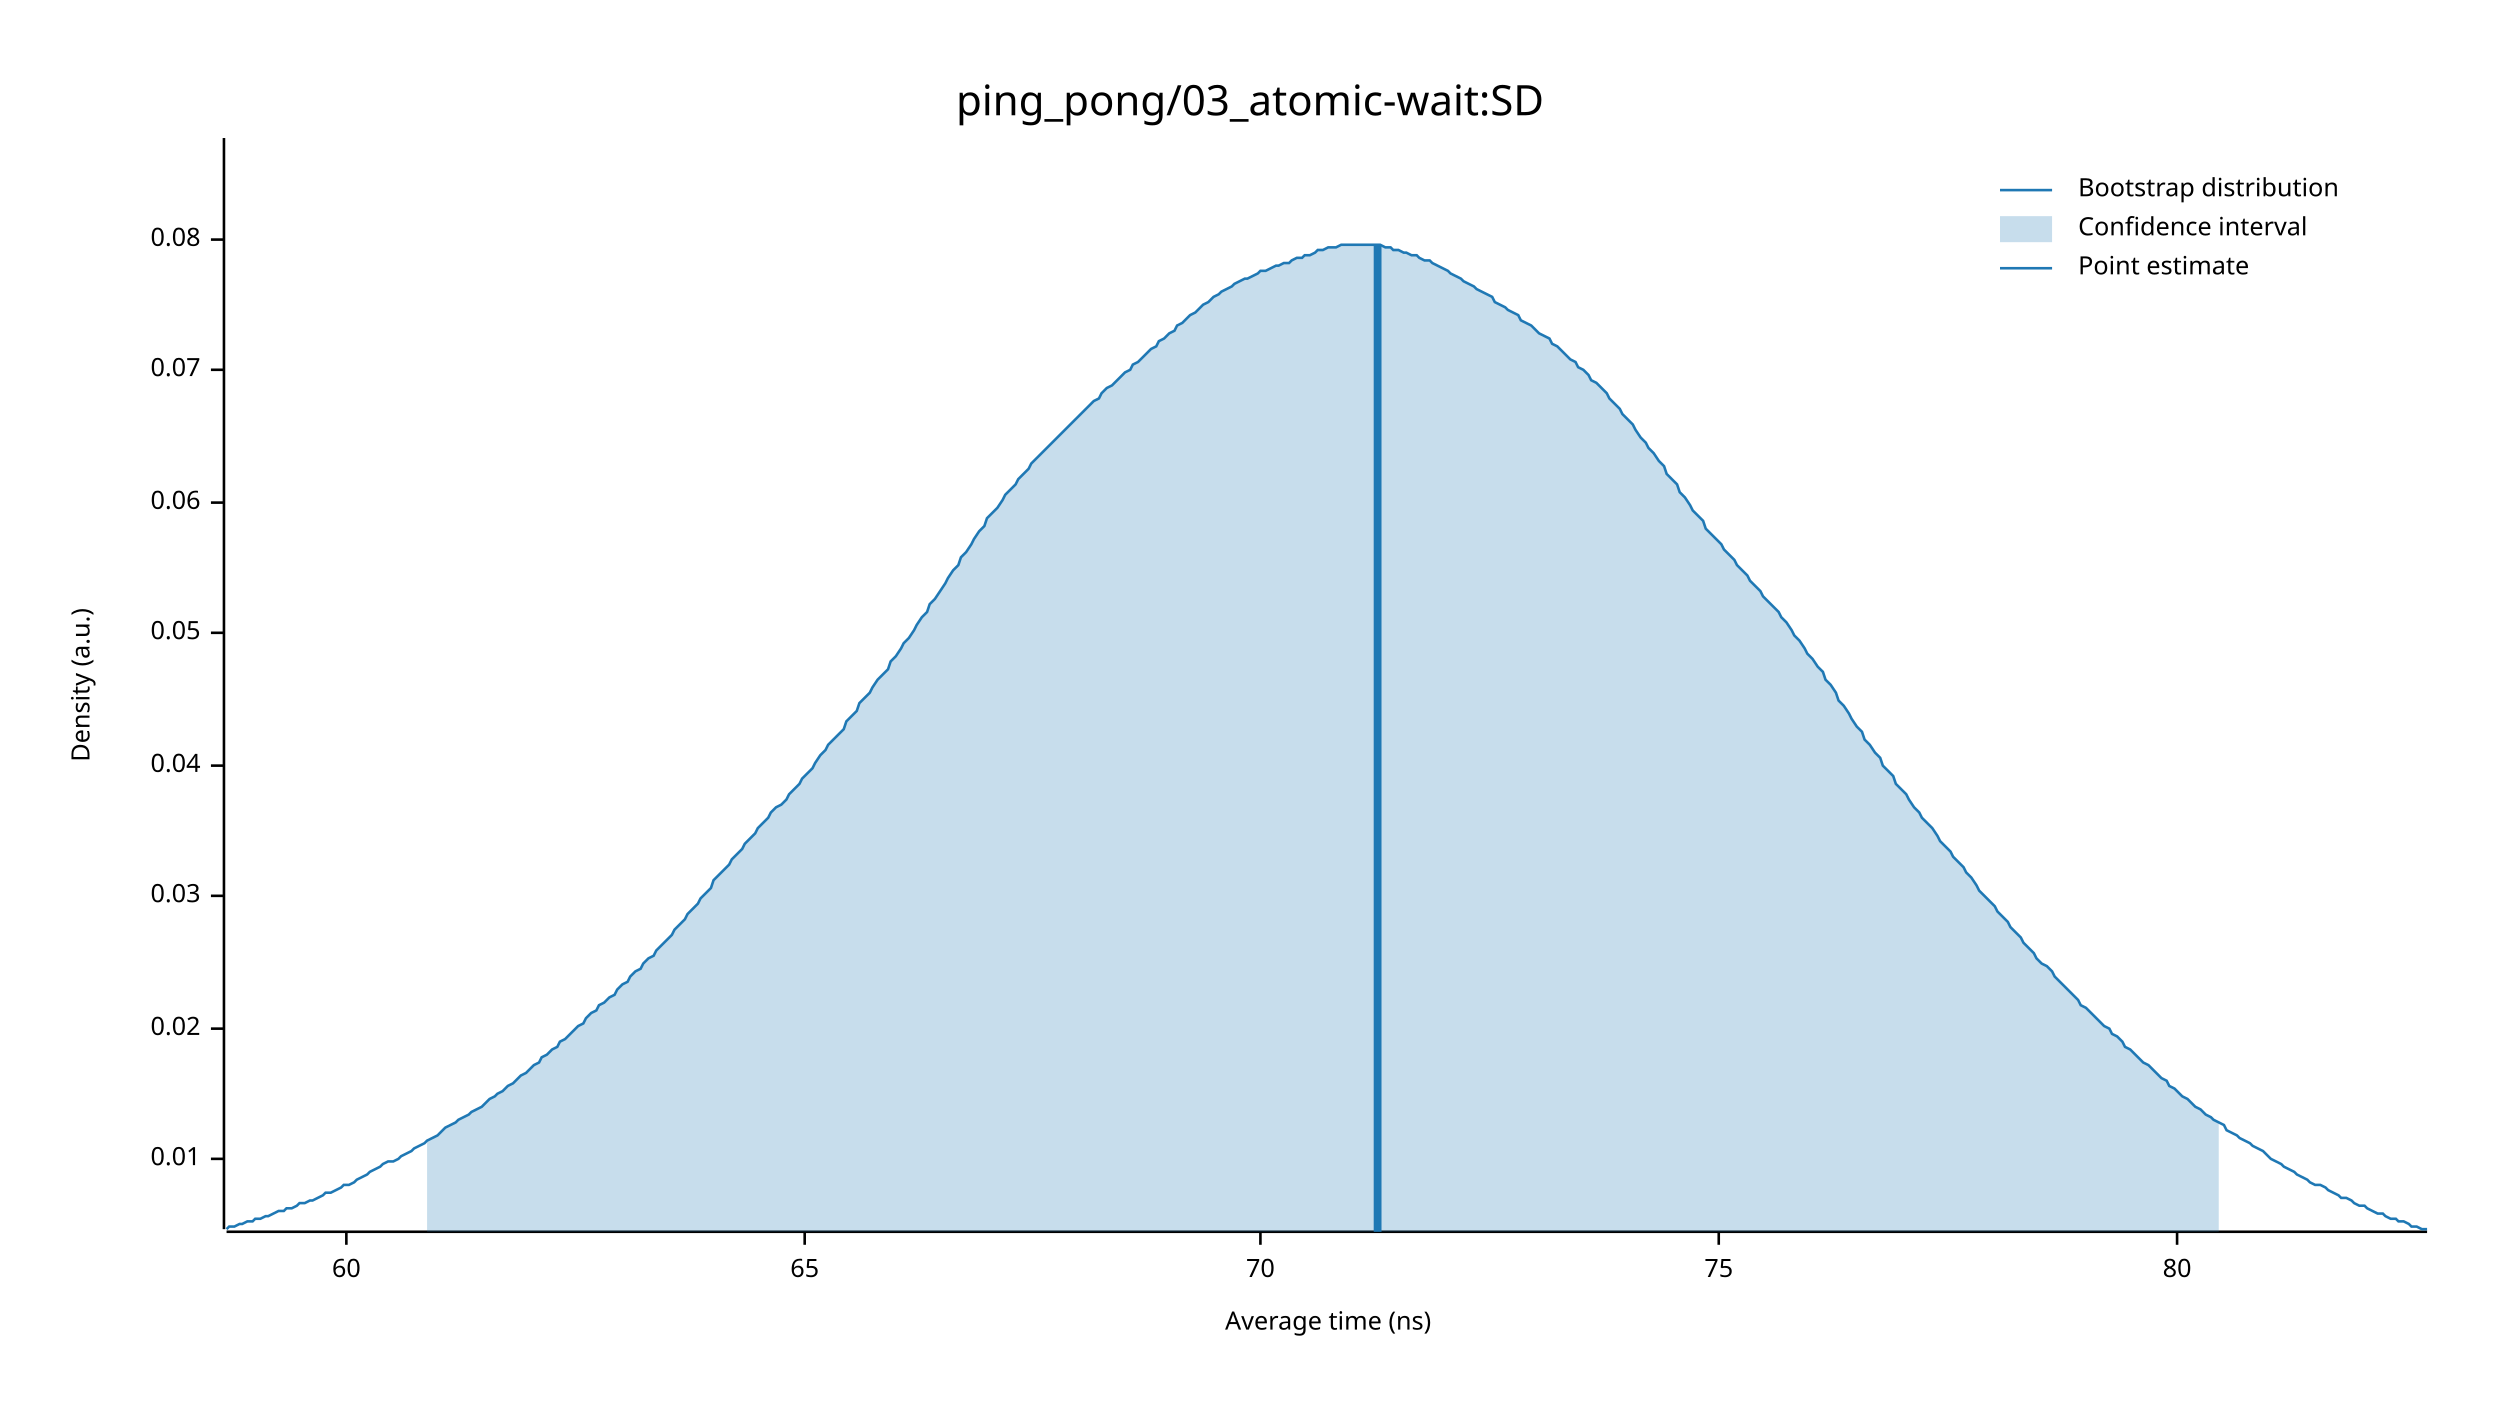
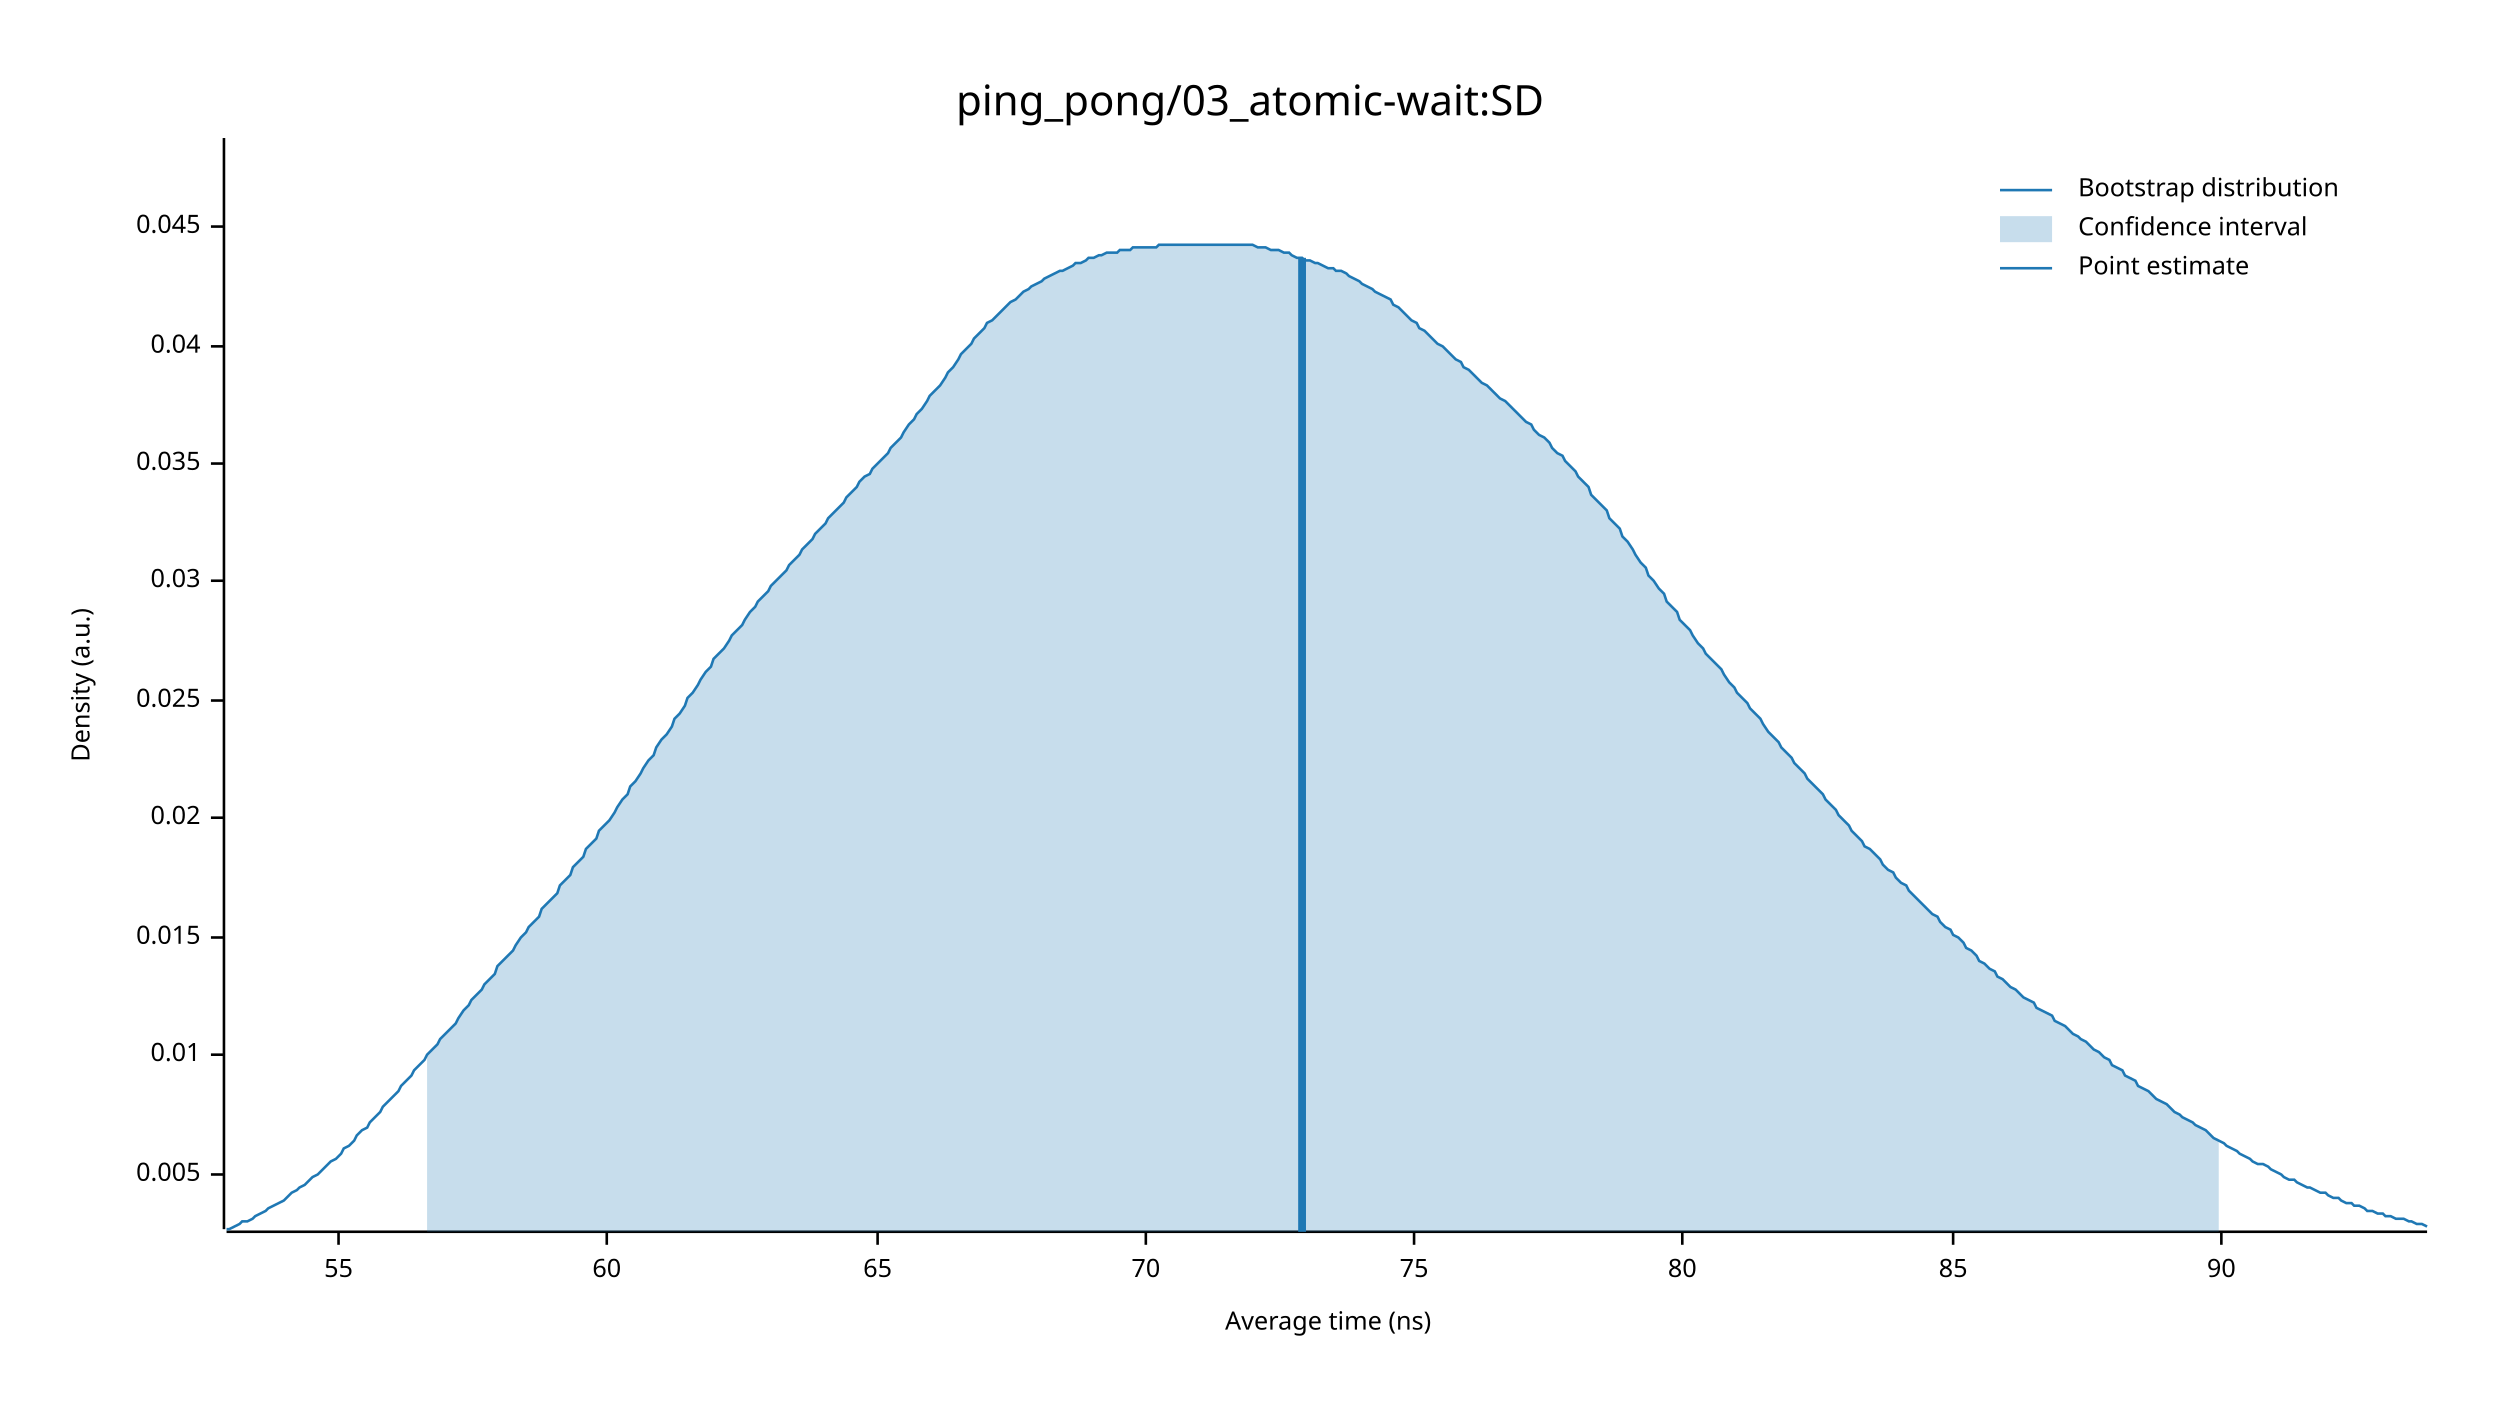
<svg xmlns="http://www.w3.org/2000/svg" width="960" height="540" viewBox="0 0 960 540">
  <text x="480" y="32" dy="0.76em" text-anchor="middle" font-family="sans-serif" font-size="16.129" opacity="1" fill="#000000">
ping_pong/03_atomic-wait:SD
</text>
  <text x="27" y="263" dy="0.76em" text-anchor="middle" font-family="sans-serif" font-size="9.677" opacity="1" fill="#000000" transform="rotate(270, 27, 263)">
Density (a.u.)
</text>
  <text x="510" y="513" dy="-0.5ex" text-anchor="middle" font-family="sans-serif" font-size="9.677" opacity="1" fill="#000000">
Average time (ns)
</text>
  <polyline fill="none" opacity="1" stroke="#000000" stroke-width="1" points="86,53 86,472 " />
-   <text x="77" y="445" dy="0.5ex" text-anchor="end" font-family="sans-serif" font-size="9.677" opacity="1" fill="#000000">
+   <text x="77" y="451" dy="0.5ex" text-anchor="end" font-family="sans-serif" font-size="9.677" opacity="1" fill="#000000">
+ 0.005
+ </text>
+   <polyline fill="none" opacity="1" stroke="#000000" stroke-width="1" points="81,451 86,451 " />
+   <text x="77" y="405" dy="0.5ex" text-anchor="end" font-family="sans-serif" font-size="9.677" opacity="1" fill="#000000">
0.01
</text>
-   <polyline fill="none" opacity="1" stroke="#000000" stroke-width="1" points="81,445 86,445 " />
-   <text x="77" y="395" dy="0.5ex" text-anchor="end" font-family="sans-serif" font-size="9.677" opacity="1" fill="#000000">
+   <polyline fill="none" opacity="1" stroke="#000000" stroke-width="1" points="81,405 86,405 " />
+   <text x="77" y="360" dy="0.5ex" text-anchor="end" font-family="sans-serif" font-size="9.677" opacity="1" fill="#000000">
+ 0.015
+ </text>
+   <polyline fill="none" opacity="1" stroke="#000000" stroke-width="1" points="81,360 86,360 " />
+   <text x="77" y="314" dy="0.5ex" text-anchor="end" font-family="sans-serif" font-size="9.677" opacity="1" fill="#000000">
0.02
</text>
-   <polyline fill="none" opacity="1" stroke="#000000" stroke-width="1" points="81,395 86,395 " />
-   <text x="77" y="344" dy="0.5ex" text-anchor="end" font-family="sans-serif" font-size="9.677" opacity="1" fill="#000000">
+   <polyline fill="none" opacity="1" stroke="#000000" stroke-width="1" points="81,314 86,314 " />
+   <text x="77" y="269" dy="0.5ex" text-anchor="end" font-family="sans-serif" font-size="9.677" opacity="1" fill="#000000">
+ 0.025
+ </text>
+   <polyline fill="none" opacity="1" stroke="#000000" stroke-width="1" points="81,269 86,269 " />
+   <text x="77" y="223" dy="0.5ex" text-anchor="end" font-family="sans-serif" font-size="9.677" opacity="1" fill="#000000">
0.03
</text>
-   <polyline fill="none" opacity="1" stroke="#000000" stroke-width="1" points="81,344 86,344 " />
-   <text x="77" y="294" dy="0.5ex" text-anchor="end" font-family="sans-serif" font-size="9.677" opacity="1" fill="#000000">
+   <polyline fill="none" opacity="1" stroke="#000000" stroke-width="1" points="81,223 86,223 " />
+   <text x="77" y="178" dy="0.5ex" text-anchor="end" font-family="sans-serif" font-size="9.677" opacity="1" fill="#000000">
+ 0.035
+ </text>
+   <polyline fill="none" opacity="1" stroke="#000000" stroke-width="1" points="81,178 86,178 " />
+   <text x="77" y="133" dy="0.5ex" text-anchor="end" font-family="sans-serif" font-size="9.677" opacity="1" fill="#000000">
0.04
</text>
-   <polyline fill="none" opacity="1" stroke="#000000" stroke-width="1" points="81,294 86,294 " />
-   <text x="77" y="243" dy="0.5ex" text-anchor="end" font-family="sans-serif" font-size="9.677" opacity="1" fill="#000000">
- 0.05
+   <polyline fill="none" opacity="1" stroke="#000000" stroke-width="1" points="81,133 86,133 " />
+   <text x="77" y="87" dy="0.5ex" text-anchor="end" font-family="sans-serif" font-size="9.677" opacity="1" fill="#000000">
+ 0.045
</text>
-   <polyline fill="none" opacity="1" stroke="#000000" stroke-width="1" points="81,243 86,243 " />
-   <text x="77" y="193" dy="0.5ex" text-anchor="end" font-family="sans-serif" font-size="9.677" opacity="1" fill="#000000">
- 0.06
+   <polyline fill="none" opacity="1" stroke="#000000" stroke-width="1" points="81,87 86,87 " />
+   <polyline fill="none" opacity="1" stroke="#000000" stroke-width="1" points="87,473 932,473 " />
+   <text x="130" y="483" dy="0.76em" text-anchor="middle" font-family="sans-serif" font-size="9.677" opacity="1" fill="#000000">
+ 55
</text>
-   <polyline fill="none" opacity="1" stroke="#000000" stroke-width="1" points="81,193 86,193 " />
-   <text x="77" y="142" dy="0.5ex" text-anchor="end" font-family="sans-serif" font-size="9.677" opacity="1" fill="#000000">
- 0.07
- </text>
-   <polyline fill="none" opacity="1" stroke="#000000" stroke-width="1" points="81,142 86,142 " />
-   <text x="77" y="92" dy="0.5ex" text-anchor="end" font-family="sans-serif" font-size="9.677" opacity="1" fill="#000000">
- 0.08
- </text>
-   <polyline fill="none" opacity="1" stroke="#000000" stroke-width="1" points="81,92 86,92 " />
-   <polyline fill="none" opacity="1" stroke="#000000" stroke-width="1" points="87,473 932,473 " />
-   <text x="133" y="483" dy="0.76em" text-anchor="middle" font-family="sans-serif" font-size="9.677" opacity="1" fill="#000000">
+   <polyline fill="none" opacity="1" stroke="#000000" stroke-width="1" points="130,473 130,478 " />
+   <text x="233" y="483" dy="0.76em" text-anchor="middle" font-family="sans-serif" font-size="9.677" opacity="1" fill="#000000">
60
</text>
-   <polyline fill="none" opacity="1" stroke="#000000" stroke-width="1" points="133,473 133,478 " />
-   <text x="309" y="483" dy="0.76em" text-anchor="middle" font-family="sans-serif" font-size="9.677" opacity="1" fill="#000000">
+   <polyline fill="none" opacity="1" stroke="#000000" stroke-width="1" points="233,473 233,478 " />
+   <text x="337" y="483" dy="0.76em" text-anchor="middle" font-family="sans-serif" font-size="9.677" opacity="1" fill="#000000">
65
</text>
-   <polyline fill="none" opacity="1" stroke="#000000" stroke-width="1" points="309,473 309,478 " />
-   <text x="484" y="483" dy="0.76em" text-anchor="middle" font-family="sans-serif" font-size="9.677" opacity="1" fill="#000000">
+   <polyline fill="none" opacity="1" stroke="#000000" stroke-width="1" points="337,473 337,478 " />
+   <text x="440" y="483" dy="0.76em" text-anchor="middle" font-family="sans-serif" font-size="9.677" opacity="1" fill="#000000">
70
</text>
-   <polyline fill="none" opacity="1" stroke="#000000" stroke-width="1" points="484,473 484,478 " />
-   <text x="660" y="483" dy="0.76em" text-anchor="middle" font-family="sans-serif" font-size="9.677" opacity="1" fill="#000000">
+   <polyline fill="none" opacity="1" stroke="#000000" stroke-width="1" points="440,473 440,478 " />
+   <text x="543" y="483" dy="0.76em" text-anchor="middle" font-family="sans-serif" font-size="9.677" opacity="1" fill="#000000">
75
</text>
-   <polyline fill="none" opacity="1" stroke="#000000" stroke-width="1" points="660,473 660,478 " />
-   <text x="836" y="483" dy="0.76em" text-anchor="middle" font-family="sans-serif" font-size="9.677" opacity="1" fill="#000000">
+   <polyline fill="none" opacity="1" stroke="#000000" stroke-width="1" points="543,473 543,478 " />
+   <text x="646" y="483" dy="0.76em" text-anchor="middle" font-family="sans-serif" font-size="9.677" opacity="1" fill="#000000">
80
</text>
-   <polyline fill="none" opacity="1" stroke="#000000" stroke-width="1" points="836,473 836,478 " />
-   <polyline fill="none" opacity="1" stroke="#1F78B4" stroke-width="1" points="87,472 88,471 90,471 92,470 93,470 95,469 97,469 98,468 100,468 102,467 103,467 105,466 107,465 109,465 110,464 112,464 114,463 115,462 117,462 119,461 120,461 122,460 124,459 125,458 127,458 129,457 131,456 132,455 134,455 136,454 137,453 139,452 141,451 142,450 144,449 146,448 147,447 149,446 151,446 153,445 154,444 156,443 158,442 159,441 161,440 163,439 164,438 166,437 168,436 169,435 171,433 173,432 175,431 176,430 178,429 180,428 181,427 183,426 185,425 186,424 188,422 190,421 191,420 193,419 195,417 197,416 198,415 200,413 202,412 203,411 205,409 207,408 208,406 210,405 212,403 214,402 215,400 217,399 219,397 220,396 222,394 224,393 225,391 227,389 229,388 230,386 232,385 234,383 236,382 237,380 239,378 241,377 242,375 244,373 246,372 247,370 249,368 251,367 252,365 254,363 256,361 258,359 259,357 261,355 263,353 264,351 266,349 268,347 269,345 271,343 273,341 274,338 276,336 278,334 280,332 281,330 283,328 285,326 286,324 288,322 290,320 291,318 293,316 295,314 296,312 298,310 300,309 302,307 303,305 305,303 307,301 308,299 310,297 312,295 313,293 315,290 317,288 318,286 320,284 322,282 324,280 325,277 327,275 329,273 330,270 332,268 334,266 335,264 337,261 339,259 341,257 342,254 344,252 346,249 347,247 349,245 351,242 352,240 354,237 356,235 357,232 359,230 361,227 363,224 364,222 366,219 368,217 369,214 371,212 373,209 374,207 376,204 378,202 379,199 381,197 383,195 385,192 386,190 388,188 390,186 391,184 393,182 395,180 396,178 398,176 400,174 401,173 403,171 405,169 407,167 408,166 410,164 412,162 413,161 415,159 417,157 418,156 420,154 422,153 423,151 425,149 427,148 429,146 430,145 432,143 434,142 435,140 437,139 439,137 440,136 442,134 444,133 445,131 447,130 449,128 451,127 452,125 454,124 456,122 457,121 459,120 461,118 462,117 464,116 466,114 468,113 469,112 471,111 473,110 474,109 476,108 478,107 479,107 481,106 483,105 484,104 486,104 488,103 490,102 491,102 493,101 495,101 496,100 498,99 500,99 501,98 503,98 505,97 506,96 508,96 510,95 512,95 513,95 515,94 517,94 518,94 520,94 522,94 523,94 525,94 527,94 528,94 530,94 532,95 534,95 535,96 537,96 539,97 540,97 542,98 544,98 545,99 547,100 549,100 550,101 552,102 554,103 556,104 557,105 559,106 561,107 562,108 564,109 566,110 567,111 569,112 571,113 573,114 574,116 576,117 578,118 579,119 581,120 583,121 584,123 586,124 588,125 589,126 591,128 593,129 595,130 596,132 598,133 600,135 601,136 603,138 605,139 606,141 608,142 610,144 611,146 613,147 615,149 617,151 618,153 620,155 622,157 623,159 625,161 627,163 628,165 630,168 632,170 633,172 635,174 637,177 639,179 640,182 642,184 644,186 645,189 647,191 649,194 650,196 652,198 654,200 655,203 657,205 659,207 661,209 662,211 664,213 666,215 667,217 669,219 671,221 672,223 674,225 676,227 677,229 679,231 681,233 683,235 684,237 686,239 688,242 689,244 691,246 693,249 694,251 696,253 698,256 700,258 701,261 703,263 705,266 706,269 708,271 710,274 711,276 713,279 715,281 716,284 718,286 720,289 722,291 723,294 725,296 727,298 728,301 730,303 732,305 733,307 735,310 737,312 738,314 740,316 742,318 744,321 745,323 747,325 749,327 750,329 752,331 754,333 755,335 757,337 759,340 760,342 762,344 764,346 766,348 767,350 769,352 771,354 772,356 774,358 776,360 777,362 779,364 781,366 782,368 784,370 786,371 788,373 789,375 791,377 793,379 794,380 796,382 798,384 799,386 801,387 803,389 804,390 806,392 808,394 810,395 811,397 813,398 815,400 816,402 818,403 820,405 821,406 823,408 825,409 827,411 828,412 830,414 832,415 833,417 835,418 837,420 838,421 840,422 842,424 843,425 845,426 847,428 849,429 850,430 852,431 854,432 855,434 857,435 859,436 860,437 862,438 864,439 865,440 867,441 869,442 871,444 872,445 874,446 876,447 877,448 879,449 881,450 882,451 884,452 886,453 887,454 889,455 891,455 893,456 894,457 896,458 898,459 899,460 901,460 903,461 904,462 906,463 908,463 909,464 911,465 913,466 915,466 916,467 918,468 920,468 921,469 923,469 925,470 926,471 928,471 930,472 932,472 " />
-   <polygon opacity="0.25" fill="#1F78B4" points="164,438 166,437 168,436 169,435 171,433 173,432 175,431 176,430 178,429 180,428 181,427 183,426 185,425 186,424 188,422 190,421 191,420 193,419 195,417 197,416 198,415 200,413 202,412 203,411 205,409 207,408 208,406 210,405 212,403 214,402 215,400 217,399 219,397 220,396 222,394 224,393 225,391 227,389 229,388 230,386 232,385 234,383 236,382 237,380 239,378 241,377 242,375 244,373 246,372 247,370 249,368 251,367 252,365 254,363 256,361 258,359 259,357 261,355 263,353 264,351 266,349 268,347 269,345 271,343 273,341 274,338 276,336 278,334 280,332 281,330 283,328 285,326 286,324 288,322 290,320 291,318 293,316 295,314 296,312 298,310 300,309 302,307 303,305 305,303 307,301 308,299 310,297 312,295 313,293 315,290 317,288 318,286 320,284 322,282 324,280 325,277 327,275 329,273 330,270 332,268 334,266 335,264 337,261 339,259 341,257 342,254 344,252 346,249 347,247 349,245 351,242 352,240 354,237 356,235 357,232 359,230 361,227 363,224 364,222 366,219 368,217 369,214 371,212 373,209 374,207 376,204 378,202 379,199 381,197 383,195 385,192 386,190 388,188 390,186 391,184 393,182 395,180 396,178 398,176 400,174 401,173 403,171 405,169 407,167 408,166 410,164 412,162 413,161 415,159 417,157 418,156 420,154 422,153 423,151 425,149 427,148 429,146 430,145 432,143 434,142 435,140 437,139 439,137 440,136 442,134 444,133 445,131 447,130 449,128 451,127 452,125 454,124 456,122 457,121 459,120 461,118 462,117 464,116 466,114 468,113 469,112 471,111 473,110 474,109 476,108 478,107 479,107 481,106 483,105 484,104 486,104 488,103 490,102 491,102 493,101 495,101 496,100 498,99 500,99 501,98 503,98 505,97 506,96 508,96 510,95 512,95 513,95 515,94 517,94 518,94 520,94 522,94 523,94 525,94 527,94 528,94 530,94 532,95 534,95 535,96 537,96 539,97 540,97 542,98 544,98 545,99 547,100 549,100 550,101 552,102 554,103 556,104 557,105 559,106 561,107 562,108 564,109 566,110 567,111 569,112 571,113 573,114 574,116 576,117 578,118 579,119 581,120 583,121 584,123 586,124 588,125 589,126 591,128 593,129 595,130 596,132 598,133 600,135 601,136 603,138 605,139 606,141 608,142 610,144 611,146 613,147 615,149 617,151 618,153 620,155 622,157 623,159 625,161 627,163 628,165 630,168 632,170 633,172 635,174 637,177 639,179 640,182 642,184 644,186 645,189 647,191 649,194 650,196 652,198 654,200 655,203 657,205 659,207 661,209 662,211 664,213 666,215 667,217 669,219 671,221 672,223 674,225 676,227 677,229 679,231 681,233 683,235 684,237 686,239 688,242 689,244 691,246 693,249 694,251 696,253 698,256 700,258 701,261 703,263 705,266 706,269 708,271 710,274 711,276 713,279 715,281 716,284 718,286 720,289 722,291 723,294 725,296 727,298 728,301 730,303 732,305 733,307 735,310 737,312 738,314 740,316 742,318 744,321 745,323 747,325 749,327 750,329 752,331 754,333 755,335 757,337 759,340 760,342 762,344 764,346 766,348 767,350 769,352 771,354 772,356 774,358 776,360 777,362 779,364 781,366 782,368 784,370 786,371 788,373 789,375 791,377 793,379 794,380 796,382 798,384 799,386 801,387 803,389 804,390 806,392 808,394 810,395 811,397 813,398 815,400 816,402 818,403 820,405 821,406 823,408 825,409 827,411 828,412 830,414 832,415 833,417 835,418 837,420 838,421 840,422 842,424 843,425 845,426 847,428 849,429 850,430 852,431 852,473 164,473 " />
-   <polyline fill="none" opacity="1" stroke="#1F78B4" stroke-width="3" points="529,473 529,94 " />
+   <polyline fill="none" opacity="1" stroke="#000000" stroke-width="1" points="646,473 646,478 " />
+   <text x="750" y="483" dy="0.76em" text-anchor="middle" font-family="sans-serif" font-size="9.677" opacity="1" fill="#000000">
+ 85
+ </text>
+   <polyline fill="none" opacity="1" stroke="#000000" stroke-width="1" points="750,473 750,478 " />
+   <text x="853" y="483" dy="0.76em" text-anchor="middle" font-family="sans-serif" font-size="9.677" opacity="1" fill="#000000">
+ 90
+ </text>
+   <polyline fill="none" opacity="1" stroke="#000000" stroke-width="1" points="853,473 853,478 " />
+   <polyline fill="none" opacity="1" stroke="#1F78B4" stroke-width="1" points="87,472 88,472 90,471 92,470 93,469 95,469 97,468 98,467 100,466 102,465 103,464 105,463 107,462 109,461 110,460 112,458 114,457 115,456 117,455 119,453 120,452 122,451 124,449 125,448 127,446 129,445 131,443 132,441 134,440 136,438 137,436 139,434 141,433 142,431 144,429 146,427 147,425 149,423 151,421 153,419 154,417 156,415 158,413 159,411 161,409 163,407 164,405 166,403 168,401 169,399 171,397 173,395 175,393 176,391 178,388 180,386 181,384 183,382 185,380 186,378 188,376 190,374 191,371 193,369 195,367 197,365 198,363 200,360 202,358 203,356 205,354 207,352 208,349 210,347 212,345 214,343 215,340 217,338 219,336 220,333 222,331 224,329 225,326 227,324 229,322 230,319 232,317 234,315 236,312 237,310 239,307 241,305 242,302 244,300 246,297 247,295 249,292 251,290 252,287 254,284 256,282 258,279 259,276 261,274 263,271 264,268 266,266 268,263 269,261 271,258 273,256 274,253 276,251 278,249 280,246 281,244 283,242 285,240 286,238 288,235 290,233 291,231 293,229 295,227 296,225 298,223 300,221 302,219 303,217 305,215 307,213 308,211 310,209 312,207 313,205 315,203 317,201 318,199 320,197 322,195 324,193 325,191 327,189 329,187 330,185 332,183 334,182 335,180 337,178 339,176 341,174 342,172 344,170 346,168 347,166 349,163 351,161 352,159 354,157 356,154 357,152 359,150 361,148 363,145 364,143 366,141 368,138 369,136 371,134 373,132 374,130 376,128 378,126 379,124 381,123 383,121 385,119 386,118 388,116 390,115 391,114 393,112 395,111 396,110 398,109 400,108 401,107 403,106 405,105 407,104 408,104 410,103 412,102 413,101 415,101 417,100 418,99 420,99 422,98 423,98 425,97 427,97 429,97 430,96 432,96 434,96 435,95 437,95 439,95 440,95 442,95 444,95 445,94 447,94 449,94 451,94 452,94 454,94 456,94 457,94 459,94 461,94 462,94 464,94 466,94 468,94 469,94 471,94 473,94 474,94 476,94 478,94 479,94 481,94 483,95 484,95 486,95 488,96 490,96 491,96 493,97 495,97 496,98 498,99 500,99 501,100 503,100 505,101 506,101 508,102 510,103 512,103 513,104 515,104 517,105 518,106 520,107 522,108 523,109 525,110 527,111 528,112 530,113 532,114 534,115 535,117 537,118 539,120 540,121 542,123 544,124 545,126 547,127 549,129 550,130 552,132 554,133 556,135 557,136 559,138 561,139 562,141 564,142 566,144 567,145 569,147 571,148 573,150 574,151 576,153 578,154 579,155 581,157 583,159 584,160 586,162 588,163 589,165 591,167 593,168 595,170 596,172 598,174 600,175 601,177 603,179 605,181 606,183 608,185 610,187 611,190 613,192 615,194 617,196 618,199 620,201 622,203 623,206 625,208 627,211 628,213 630,216 632,218 633,221 635,223 637,226 639,228 640,231 642,233 644,235 645,238 647,240 649,242 650,244 652,247 654,249 655,251 657,253 659,255 661,257 662,259 664,262 666,264 667,266 669,268 671,270 672,272 674,274 676,276 677,278 679,281 681,283 683,285 684,287 686,289 688,291 689,293 691,295 693,297 694,299 696,301 698,303 700,305 701,307 703,309 705,311 706,313 708,315 710,317 711,319 713,321 715,323 716,325 718,326 720,328 722,330 723,332 725,334 727,335 728,337 730,339 732,340 733,342 735,344 737,346 738,347 740,349 742,351 744,352 745,354 747,356 749,357 750,359 752,360 754,362 755,364 757,365 759,367 760,369 762,370 764,372 766,373 767,375 769,376 771,378 772,379 774,380 776,382 777,383 779,384 781,385 782,387 784,388 786,389 788,390 789,392 791,393 793,394 794,395 796,397 798,398 799,399 801,400 803,402 804,403 806,404 808,406 810,407 811,409 813,410 815,411 816,413 818,414 820,415 821,417 823,418 825,419 827,421 828,422 830,423 832,424 833,425 835,427 837,428 838,429 840,430 842,431 843,432 845,433 847,434 849,436 850,437 852,438 854,439 855,440 857,441 859,442 860,443 862,444 864,445 865,446 867,447 869,447 871,448 872,449 874,450 876,451 877,452 879,453 881,453 882,454 884,455 886,456 887,456 889,457 891,458 893,458 894,459 896,460 898,460 899,461 901,462 903,462 904,463 906,463 908,464 909,465 911,465 913,466 915,466 916,467 918,467 920,468 921,468 923,468 925,469 926,469 928,470 930,470 932,471 " />
+   <polygon opacity="0.25" fill="#1F78B4" points="164,405 166,403 168,401 169,399 171,397 173,395 175,393 176,391 178,388 180,386 181,384 183,382 185,380 186,378 188,376 190,374 191,371 193,369 195,367 197,365 198,363 200,360 202,358 203,356 205,354 207,352 208,349 210,347 212,345 214,343 215,340 217,338 219,336 220,333 222,331 224,329 225,326 227,324 229,322 230,319 232,317 234,315 236,312 237,310 239,307 241,305 242,302 244,300 246,297 247,295 249,292 251,290 252,287 254,284 256,282 258,279 259,276 261,274 263,271 264,268 266,266 268,263 269,261 271,258 273,256 274,253 276,251 278,249 280,246 281,244 283,242 285,240 286,238 288,235 290,233 291,231 293,229 295,227 296,225 298,223 300,221 302,219 303,217 305,215 307,213 308,211 310,209 312,207 313,205 315,203 317,201 318,199 320,197 322,195 324,193 325,191 327,189 329,187 330,185 332,183 334,182 335,180 337,178 339,176 341,174 342,172 344,170 346,168 347,166 349,163 351,161 352,159 354,157 356,154 357,152 359,150 361,148 363,145 364,143 366,141 368,138 369,136 371,134 373,132 374,130 376,128 378,126 379,124 381,123 383,121 385,119 386,118 388,116 390,115 391,114 393,112 395,111 396,110 398,109 400,108 401,107 403,106 405,105 407,104 408,104 410,103 412,102 413,101 415,101 417,100 418,99 420,99 422,98 423,98 425,97 427,97 429,97 430,96 432,96 434,96 435,95 437,95 439,95 440,95 442,95 444,95 445,94 447,94 449,94 451,94 452,94 454,94 456,94 457,94 459,94 461,94 462,94 464,94 466,94 468,94 469,94 471,94 473,94 474,94 476,94 478,94 479,94 481,94 483,95 484,95 486,95 488,96 490,96 491,96 493,97 495,97 496,98 498,99 500,99 501,100 503,100 505,101 506,101 508,102 510,103 512,103 513,104 515,104 517,105 518,106 520,107 522,108 523,109 525,110 527,111 528,112 530,113 532,114 534,115 535,117 537,118 539,120 540,121 542,123 544,124 545,126 547,127 549,129 550,130 552,132 554,133 556,135 557,136 559,138 561,139 562,141 564,142 566,144 567,145 569,147 571,148 573,150 574,151 576,153 578,154 579,155 581,157 583,159 584,160 586,162 588,163 589,165 591,167 593,168 595,170 596,172 598,174 600,175 601,177 603,179 605,181 606,183 608,185 610,187 611,190 613,192 615,194 617,196 618,199 620,201 622,203 623,206 625,208 627,211 628,213 630,216 632,218 633,221 635,223 637,226 639,228 640,231 642,233 644,235 645,238 647,240 649,242 650,244 652,247 654,249 655,251 657,253 659,255 661,257 662,259 664,262 666,264 667,266 669,268 671,270 672,272 674,274 676,276 677,278 679,281 681,283 683,285 684,287 686,289 688,291 689,293 691,295 693,297 694,299 696,301 698,303 700,305 701,307 703,309 705,311 706,313 708,315 710,317 711,319 713,321 715,323 716,325 718,326 720,328 722,330 723,332 725,334 727,335 728,337 730,339 732,340 733,342 735,344 737,346 738,347 740,349 742,351 744,352 745,354 747,356 749,357 750,359 752,360 754,362 755,364 757,365 759,367 760,369 762,370 764,372 766,373 767,375 769,376 771,378 772,379 774,380 776,382 777,383 779,384 781,385 782,387 784,388 786,389 788,390 789,392 791,393 793,394 794,395 796,397 798,398 799,399 801,400 803,402 804,403 806,404 808,406 810,407 811,409 813,410 815,411 816,413 818,414 820,415 821,417 823,418 825,419 827,421 828,422 830,423 832,424 833,425 835,427 837,428 838,429 840,430 842,431 843,432 845,433 847,434 849,436 850,437 852,438 852,473 164,473 " />
+   <polyline fill="none" opacity="1" stroke="#1F78B4" stroke-width="3" points="500,473 500,99 " />
  <text x="798" y="68" dy="0.76em" text-anchor="start" font-family="sans-serif" font-size="9.677" opacity="1" fill="#000000">
Bootstrap distribution
</text>
  <text x="798" y="83" dy="0.76em" text-anchor="start" font-family="sans-serif" font-size="9.677" opacity="1" fill="#000000">
Confidence interval
</text>
  <text x="798" y="98" dy="0.76em" text-anchor="start" font-family="sans-serif" font-size="9.677" opacity="1" fill="#000000">
Point estimate
</text>
  <polyline fill="none" opacity="1" stroke="#1F78B4" stroke-width="1" points="768,73 788,73 " />
  <rect x="768" y="83" width="20" height="10" opacity="0.25" fill="#1F78B4" stroke="none" />
  <polyline fill="none" opacity="1" stroke="#1F78B4" stroke-width="1" points="768,103 788,103 " />
</svg>
